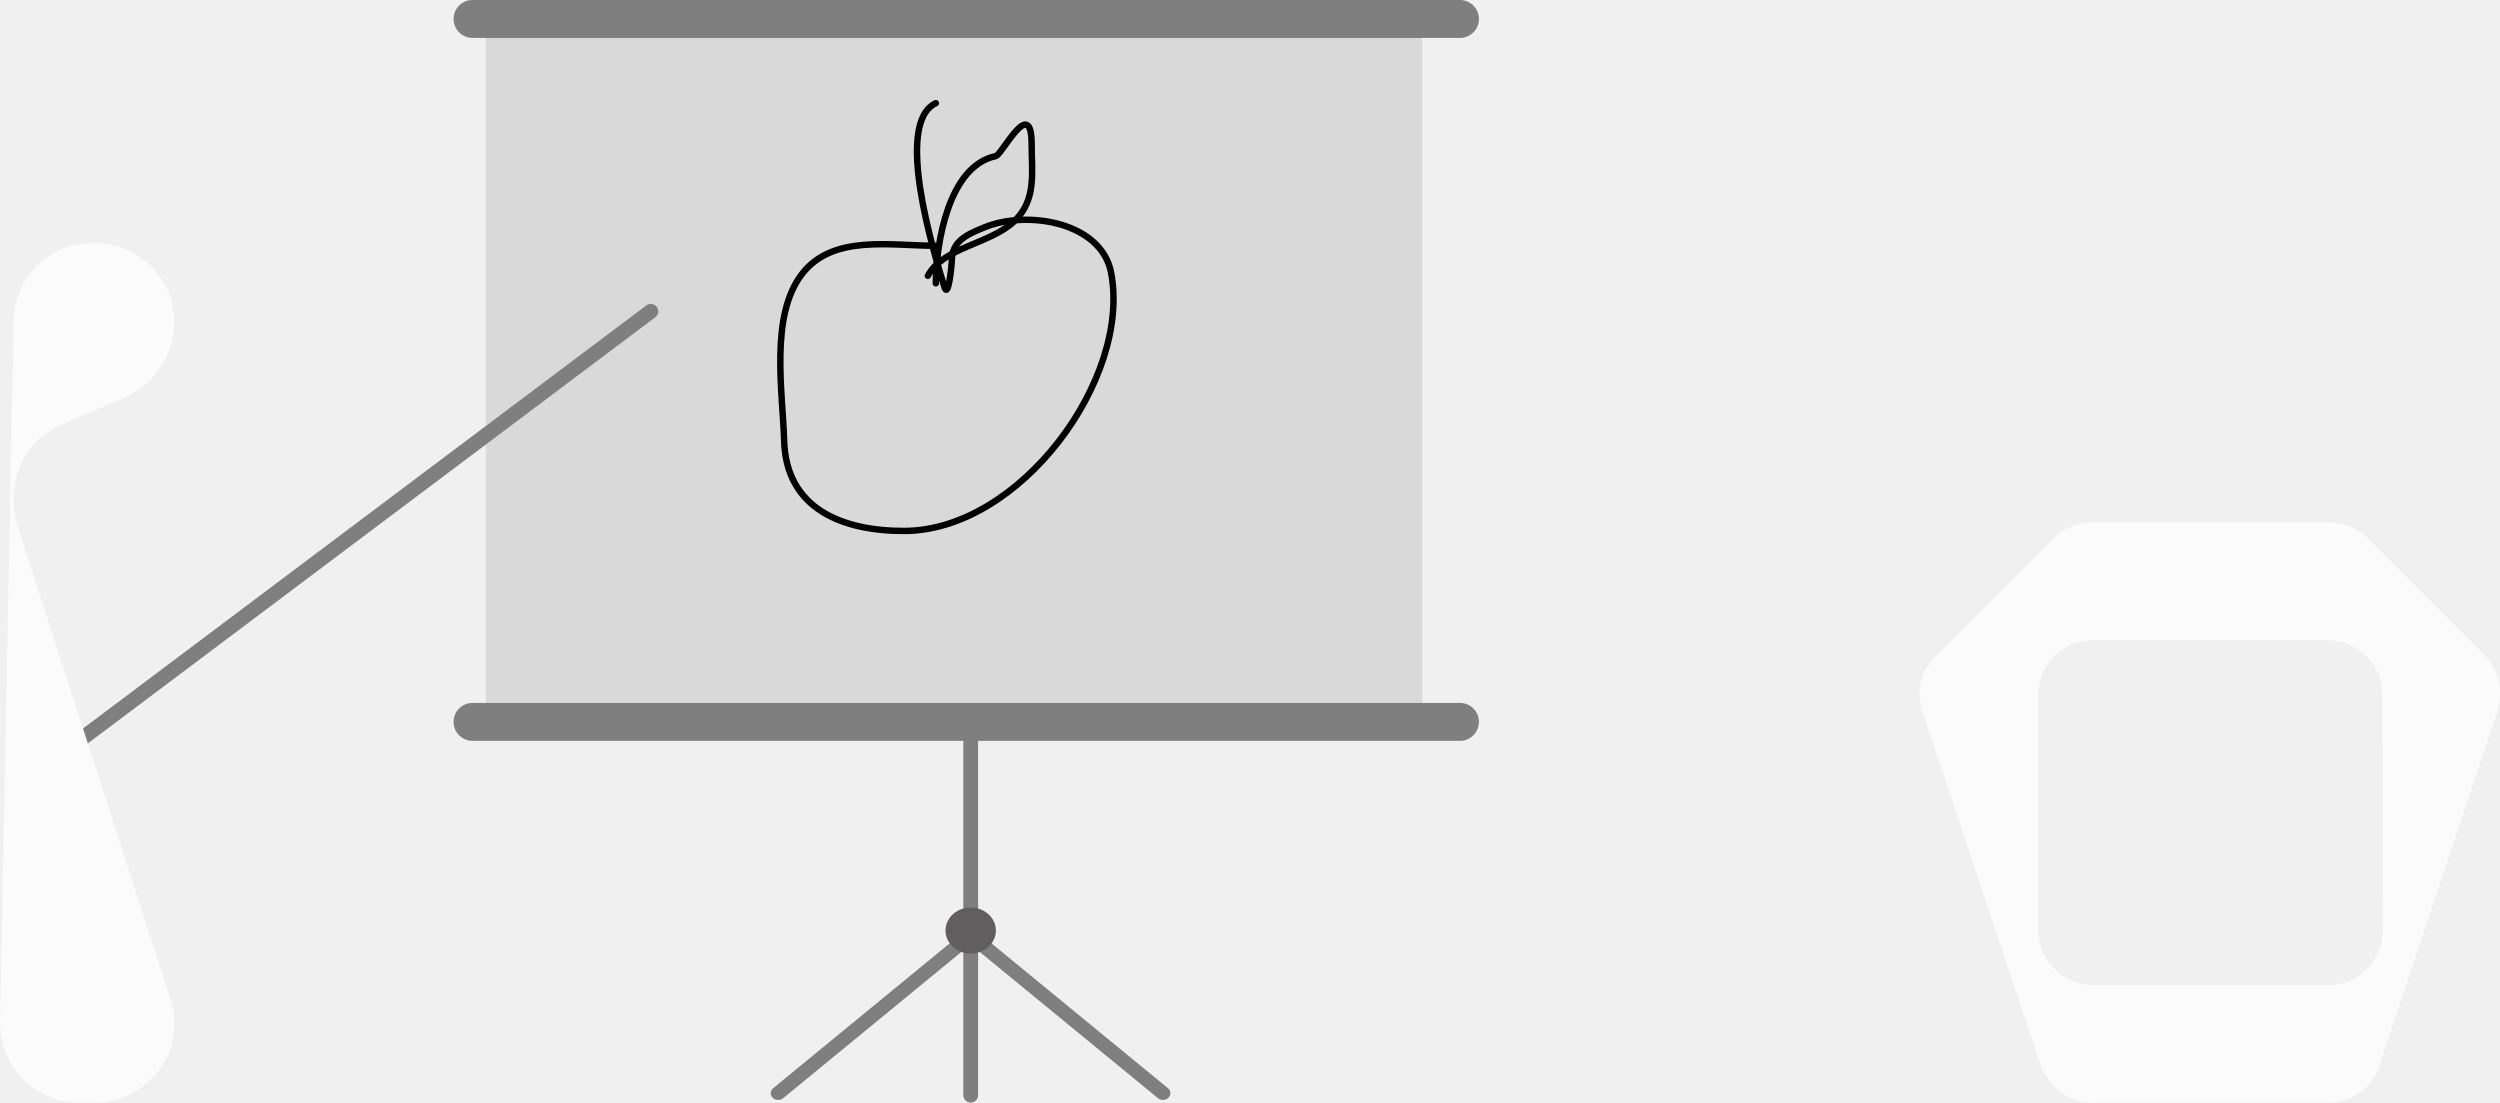
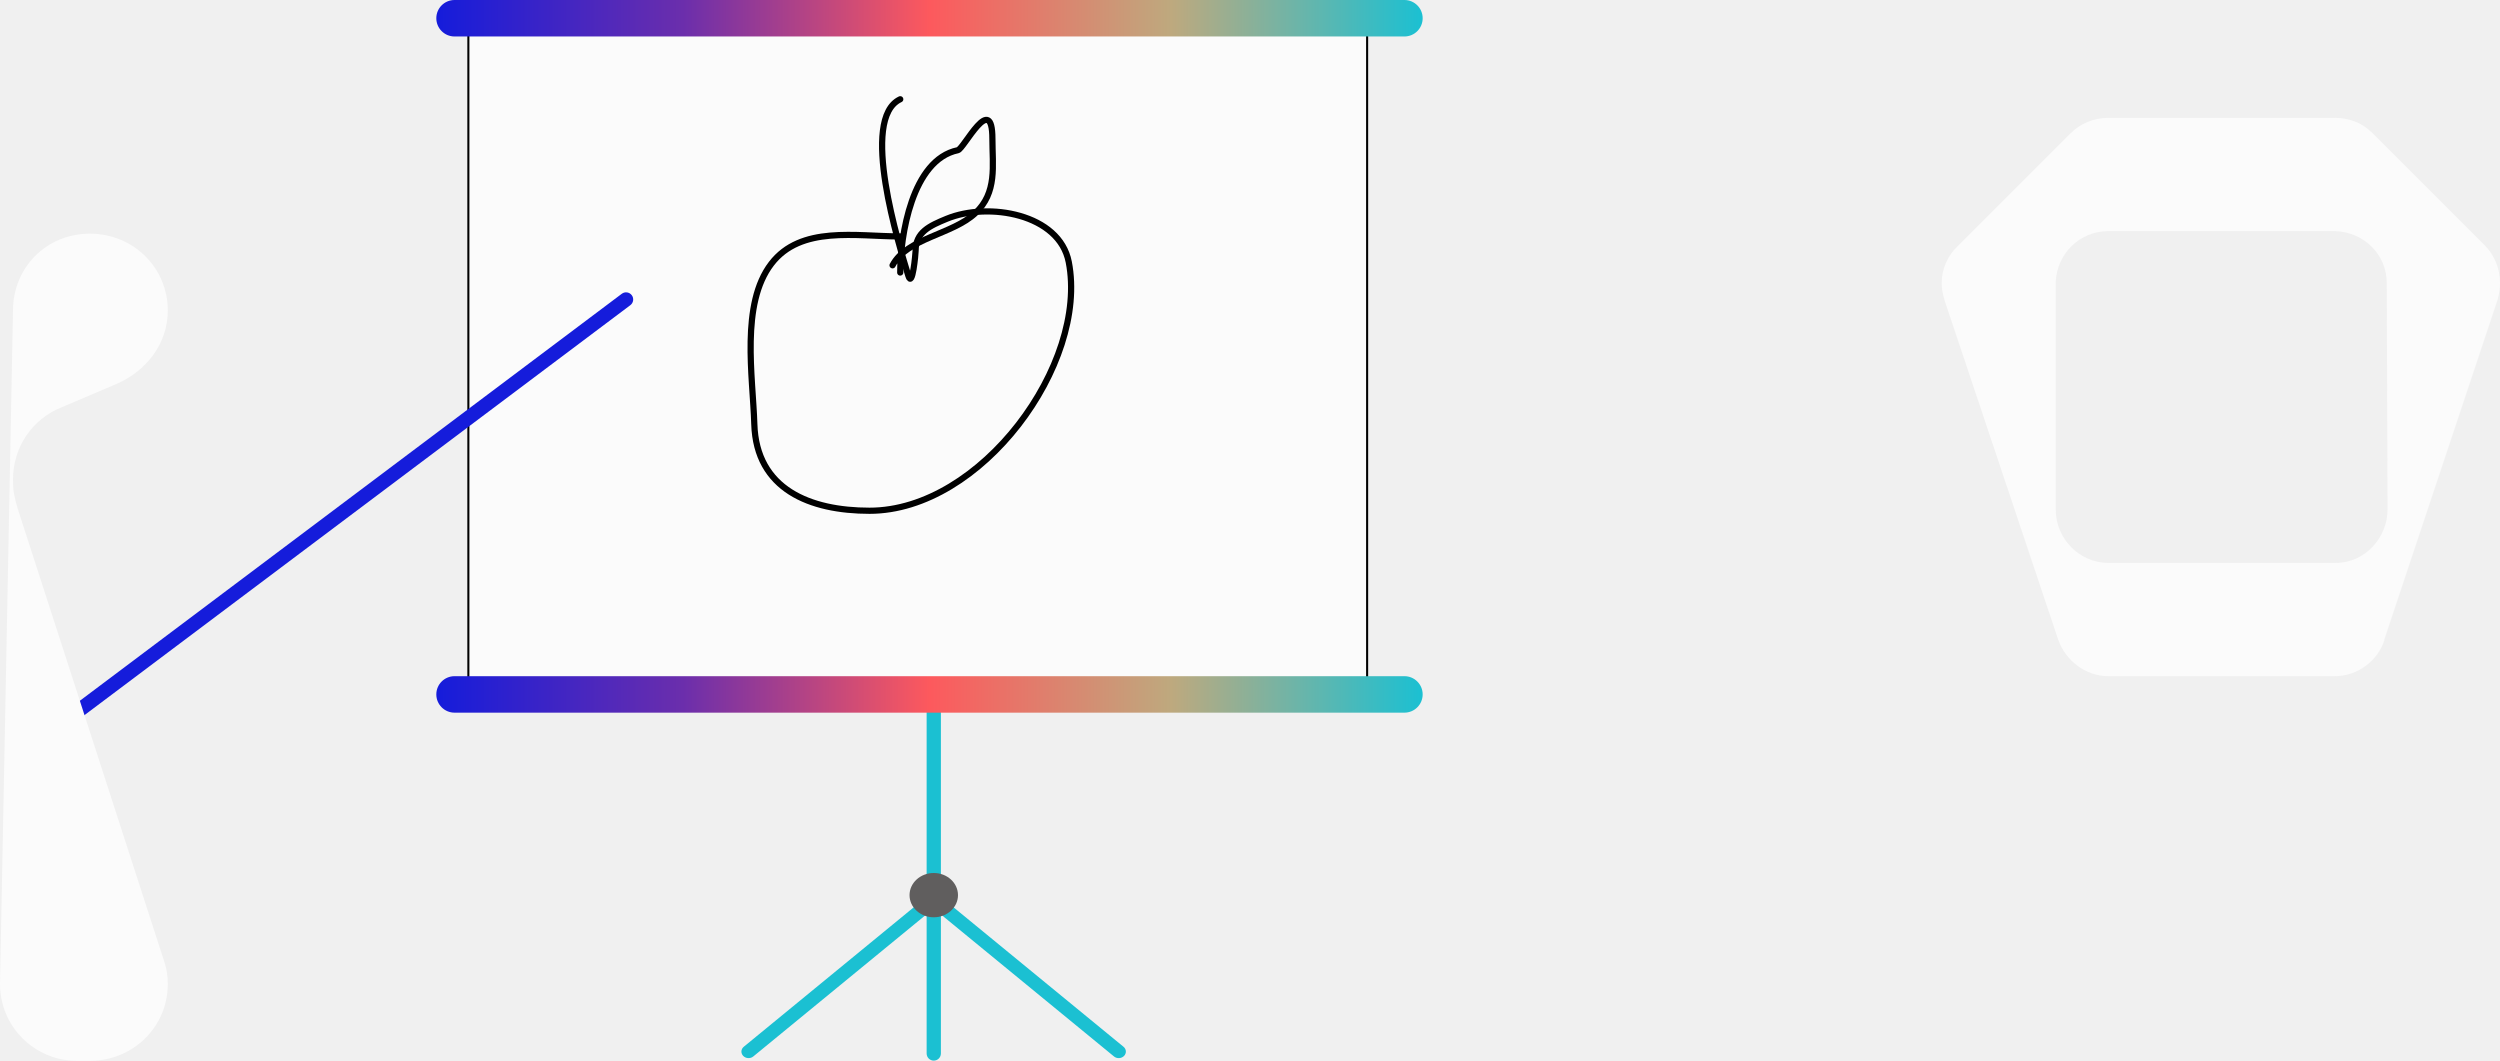
- <svg xmlns="http://www.w3.org/2000/svg" width="1163" height="513" viewBox="0 0 1163 513" fill="none">
-   <rect width="6.572" height="125.853" rx="3.286" transform="matrix(0.700619 -0.713536 0.773088 0.634299 443.985 433.172)" fill="#7F7F7F" />
-   <rect width="6.572" height="125.853" rx="3.286" transform="matrix(0.700617 0.713537 -0.77309 0.634297 454.429 428.48)" fill="#7F7F7F" />
-   <rect x="448.121" y="287.338" width="6.893" height="225.577" rx="3.447" fill="#7F7F7F" />
-   <rect x="226" y="11" width="435.642" height="320.092" fill="#D9D9D9" />
-   <rect x="211" y="327" width="477" height="17.643" rx="8.821" fill="#7F7F7F" />
-   <rect x="211" width="477" height="17.643" rx="8.821" fill="#7F7F7F" />
+ <svg xmlns="http://www.w3.org/2000/svg" width="1209" height="513" viewBox="0 0 1209 513" fill="none">
+   <rect width="6.572" height="125.853" rx="3.286" transform="matrix(0.700619 -0.713536 0.773088 0.634299 443.985 433.172)" fill="#1BC0D2" />
+   <rect width="6.572" height="125.853" rx="3.286" transform="matrix(0.700617 0.713537 -0.77309 0.634297 454.429 428.48)" fill="#1BC0D2" />
+   <path d="M448.121 290.784C448.121 288.881 449.664 287.338 451.568 287.338V287.338C453.471 287.338 455.014 288.881 455.014 290.784V509.468C455.014 511.372 453.471 512.915 451.568 512.915V512.915C449.664 512.915 448.121 511.372 448.121 509.468V400.126V290.784Z" fill="#1BC0D2" />
+   <mask id="path-4-inside-1_968_775" fill="white">
+     <path d="M226 11H661.642V331.092H226V11Z" />
+   </mask>
+   <path d="M226 11H661.642V331.092H226V11Z" fill="#FBFBFB" />
+   <path d="M660.642 11V331.092H662.642V11H660.642ZM227 331.092V11H225V331.092H227Z" fill="black" mask="url(#path-4-inside-1_968_775)" />
+   <path d="M211 335.821C211 330.949 214.949 327 219.821 327H679.179C684.051 327 688 330.949 688 335.821V335.821C688 340.693 684.051 344.643 679.179 344.643H219.821C214.949 344.643 211 340.693 211 335.821V335.821Z" fill="url(#paint0_linear_968_775)" />
+   <rect x="211" width="477" height="17.643" rx="8.821" fill="url(#paint1_linear_968_775)" />
  <ellipse cx="451.568" cy="432.891" rx="11.718" ry="10.712" fill="#605E5E" />
-   <rect x="303.452" y="140" width="6.893" height="353.236" rx="3.447" transform="rotate(53.0933 303.452 140)" fill="#7F7F7F" />
-   <path d="M973.614 458.228H1083.54C1097.81 458.228 1108.62 445.885 1108.62 432.386L1108.23 322.843C1108.23 308.957 1097.04 298.157 1083.16 297.771H973.614C959.728 297.771 948.929 308.572 948.157 322.072V432.386C948.157 446.657 959.728 458.228 973.614 458.228ZM949.315 495.257L894.543 331.715C893.386 327.857 893 325.543 893 322.843C893 315.9 896.086 309.342 900.714 305.1L955.486 250.329C960.115 245.7 966.672 243 973.614 243H1083.16C1090.49 243 1096.66 245.7 1101.29 250.329L1155.67 304.715C1160.3 309.342 1163 315.9 1163 322.843C1163 325.543 1162.61 328.242 1161.84 330.943L1107.07 495.257V495.643C1103.99 505.286 1094.34 513 1083.16 513H973.614C962.428 513 952.786 505.286 949.315 495.257Z" fill="#FBFBFB" />
+   <rect x="303.452" y="140" width="6.893" height="353.236" rx="3.447" transform="rotate(53.0933 303.452 140)" fill="#151CDB" />
+   <path d="M1019.61 272.228H1129.54C1143.81 272.228 1154.62 259.885 1154.62 246.386L1154.23 136.843C1154.23 122.957 1143.04 112.157 1129.16 111.771H1019.61C1005.73 111.771 994.929 122.572 994.157 136.072V246.386C994.157 260.657 1005.73 272.228 1019.61 272.228ZM995.315 309.257L940.543 145.715C939.386 141.857 939 139.543 939 136.843C939 129.9 942.086 123.342 946.714 119.1L1001.49 64.329C1006.11 59.7 1012.67 57 1019.61 57H1129.16C1136.49 57 1142.66 59.7 1147.29 64.329L1201.67 118.715C1206.3 123.342 1209 129.9 1209 136.843C1209 139.543 1208.61 142.242 1207.84 144.943L1153.07 309.257V309.643C1149.99 319.286 1140.34 327 1129.16 327H1019.61C1008.43 327 998.786 319.286 995.315 309.257Z" fill="#FBFBFB" />
  <path d="M0 475.858L6.286 150.142C6.286 129.57 22.285 113 43.429 113C64.571 113 81.142 129.57 81.142 150.142C81.142 166.142 70.857 179.285 56.571 185.571L29.714 197C15.429 202.714 6.286 216.429 6.286 231.857C6.286 235.858 6.286 239.285 9.714 249.571L79.428 465.001C80.571 468.428 81.142 471.857 81.142 475.858C81.142 496.428 64.571 513 43.429 513H37.142C16.629 513 0 496.371 0 475.858Z" fill="#FBFBFB" />
  <path d="M435.355 114.333C413.916 114.333 387.303 108.937 373.042 127.522C358.034 147.081 364.102 182.202 364.788 205.105C365.735 236.7 391.803 247 420.499 247C474.501 247 526.409 176.13 516.857 126.747C512.341 103.397 478.025 97.5 457.845 105.799C449.529 109.22 442.783 112.285 442.783 121.316C442.783 122.547 441.244 139.82 439.275 133.341C434.896 118.933 415.544 57.311 435.355 48" stroke="black" stroke-width="3" stroke-linecap="round" />
  <path d="M435.355 131.789C435.355 114.252 440.978 77.276 463.21 72.632C466.148 72.018 479.923 43.895 479.923 67.201C479.923 80.306 482.352 93.041 471.67 103.083C460.614 113.476 438.689 115.047 431.641 128.297" stroke="black" stroke-width="3" stroke-linecap="round" />
+   <defs>
+     <linearGradient id="paint0_linear_968_775" x1="211" y1="335.732" x2="688" y2="335.732" gradientUnits="userSpaceOnUse">
+       <stop stop-color="#151CDB" />
+       <stop offset="0.25" stop-color="#6B2EAC" />
+       <stop offset="0.5" stop-color="#FD595D" />
+       <stop offset="0.745" stop-color="#BEA97E" />
+       <stop offset="1" stop-color="#1BC0D2" />
+     </linearGradient>
+     <linearGradient id="paint1_linear_968_775" x1="211" y1="8.732" x2="688" y2="8.732" gradientUnits="userSpaceOnUse">
+       <stop stop-color="#151CDB" />
+       <stop offset="0.25" stop-color="#6B2EAC" />
+       <stop offset="0.5" stop-color="#FD595D" />
+       <stop offset="0.745" stop-color="#BEA97E" />
+       <stop offset="1" stop-color="#1BC0D2" />
+     </linearGradient>
+   </defs>
</svg>
